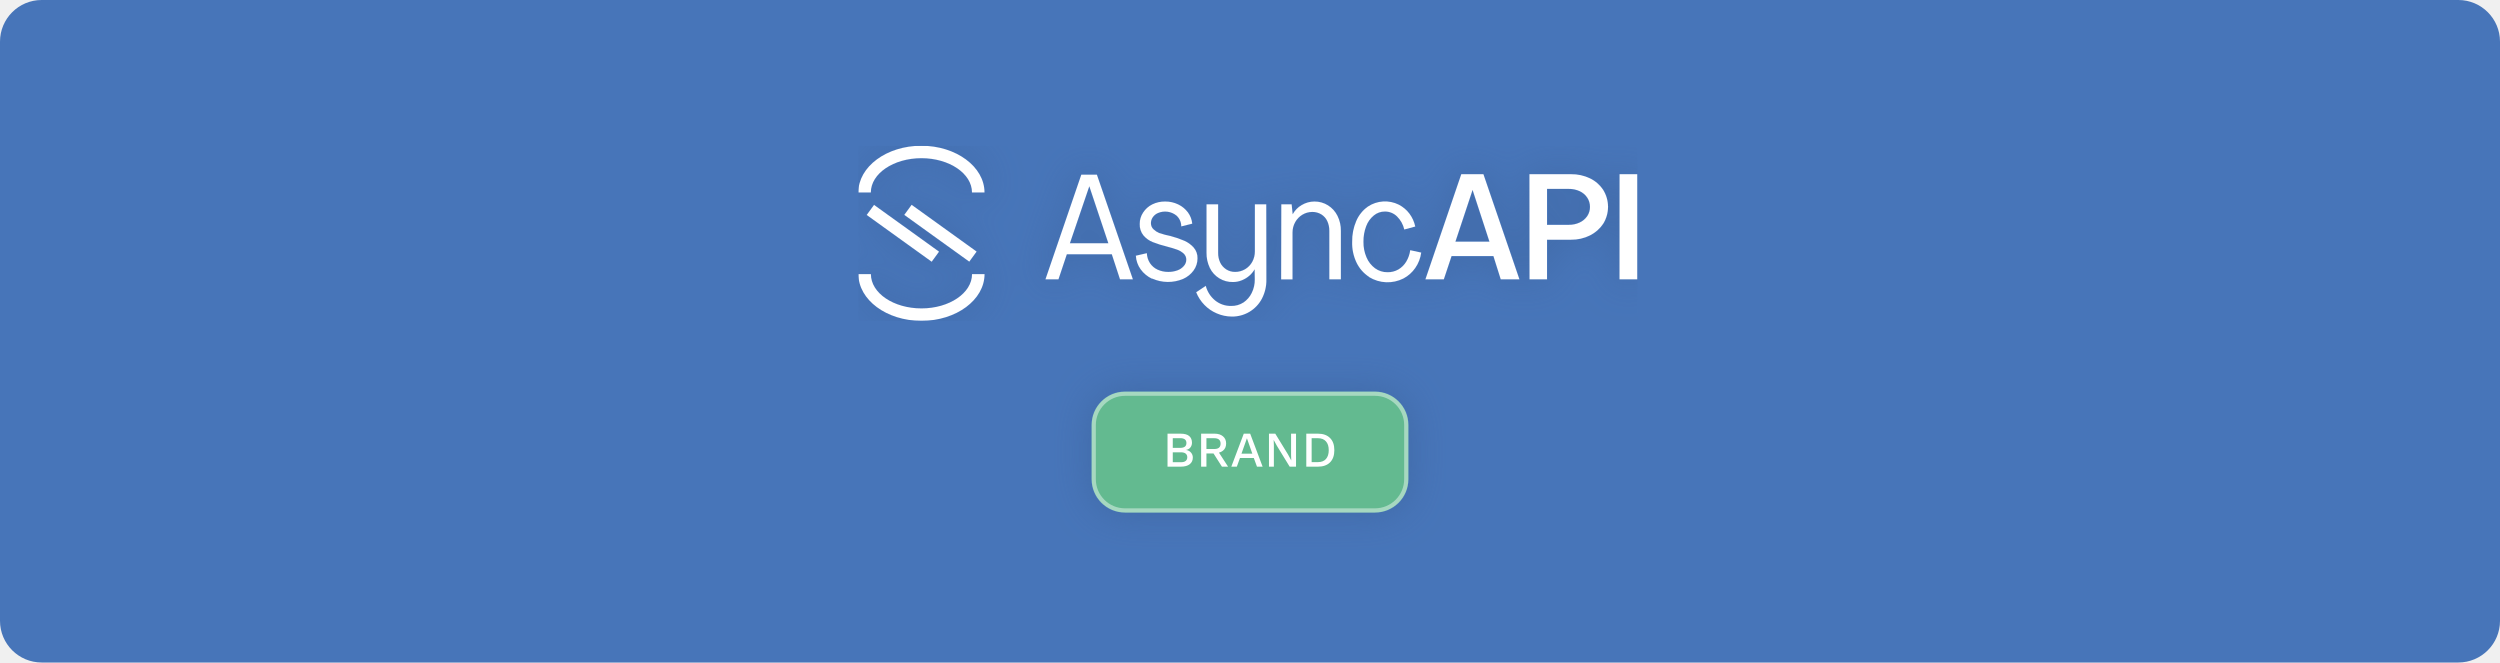
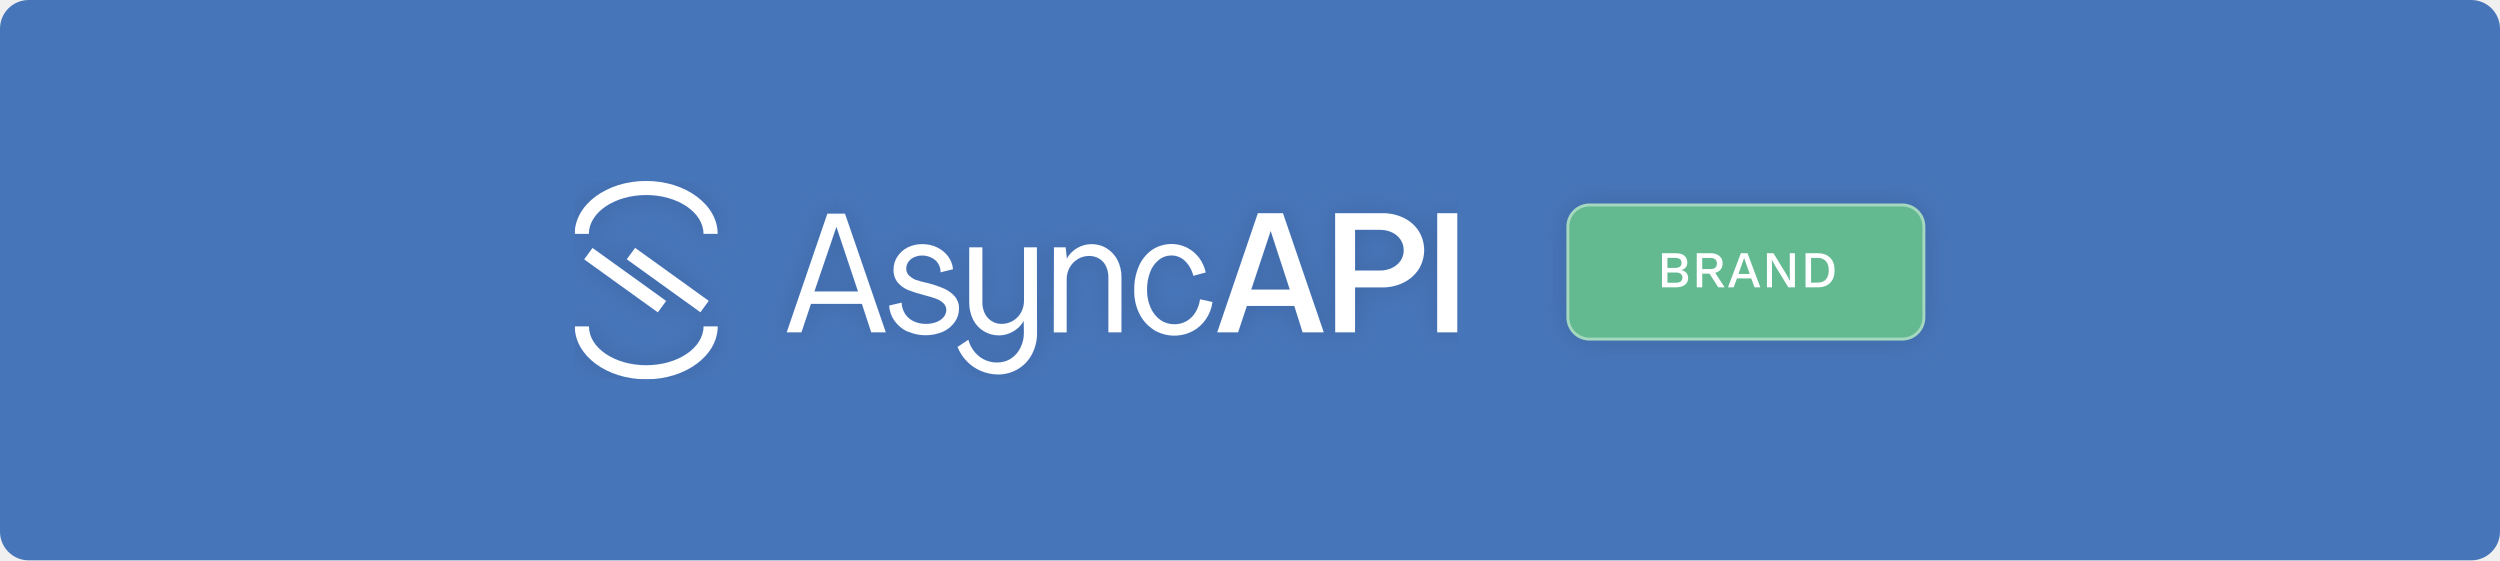
- <svg xmlns="http://www.w3.org/2000/svg" width="600" height="159" viewBox="0 0 600 159" fill="none">
-   <rect width="600" height="159" rx="10" fill="#4775B9" />
+ <svg xmlns="http://www.w3.org/2000/svg" width="870" height="195" viewBox="0 0 870 195" fill="none">
+   <rect width="870" height="195" rx="10" fill="#4775B9" />
  <g clip-path="url(#clip0_112_11)" filter="url(#filter0_d_112_11)">
-     <path d="M259.519 41.915H263.249L271.892 67.046H268.807L266.834 61.02H256.039L254.026 67.046H250.908L259.519 41.915ZM266.011 58.386L261.433 44.693L256.769 58.386H266.011Z" fill="white" />
-     <path d="M276.503 66.902C275.411 66.391 274.467 65.613 273.76 64.641C273.07 63.683 272.67 62.549 272.609 61.373L275.24 60.765C275.269 61.615 275.528 62.441 275.99 63.157C276.441 63.841 277.077 64.385 277.825 64.725C278.624 65.088 279.493 65.271 280.371 65.261C281.115 65.274 281.855 65.152 282.555 64.902C283.161 64.694 283.701 64.331 284.121 63.85C284.498 63.433 284.708 62.894 284.713 62.333C284.72 62.049 284.664 61.767 284.551 61.507C284.437 61.246 284.268 61.013 284.055 60.824C283.594 60.413 283.055 60.097 282.47 59.895C281.851 59.667 281.035 59.425 280.036 59.163C278.881 58.884 277.747 58.526 276.641 58.092C275.789 57.749 275.033 57.207 274.438 56.51C273.81 55.727 273.489 54.745 273.537 53.745C273.527 52.777 273.809 51.828 274.346 51.02C274.884 50.182 275.641 49.504 276.536 49.059C277.501 48.586 278.565 48.348 279.641 48.366C280.72 48.355 281.787 48.592 282.759 49.059C283.681 49.498 284.483 50.153 285.094 50.967C285.681 51.761 286.04 52.699 286.133 53.68L283.502 54.333C283.508 53.84 283.407 53.351 283.207 52.9C283.006 52.449 282.709 52.046 282.338 51.719C281.721 51.227 280.981 50.913 280.197 50.809C279.413 50.705 278.616 50.816 277.891 51.131C277.399 51.346 276.976 51.692 276.668 52.131C276.373 52.548 276.217 53.046 276.22 53.556C276.212 53.841 276.267 54.124 276.381 54.386C276.494 54.648 276.664 54.882 276.878 55.072C277.262 55.431 277.708 55.719 278.194 55.922C279.09 56.227 280.007 56.472 280.937 56.654C282.072 56.949 283.183 57.331 284.259 57.797C285.119 58.174 285.884 58.734 286.502 59.438C287.109 60.153 287.428 61.065 287.396 62C287.406 63.044 287.079 64.063 286.462 64.909C285.817 65.797 284.945 66.499 283.936 66.941C282.759 67.435 281.491 67.681 280.213 67.666C278.936 67.65 277.675 67.372 276.51 66.85L276.503 66.902Z" fill="white" />
-     <path d="M292.021 75.209C290.906 74.738 289.899 74.046 289.061 73.177C288.209 72.304 287.538 71.273 287.087 70.144L289.383 68.614C289.742 69.992 290.532 71.222 291.639 72.124C292.725 72.996 294.085 73.459 295.481 73.431C296.53 73.455 297.562 73.163 298.441 72.595C299.289 72.02 299.97 71.233 300.414 70.314C300.92 69.299 301.173 68.178 301.151 67.046L301.112 64.621C300.771 65.224 300.326 65.761 299.796 66.209C299.249 66.669 298.629 67.036 297.961 67.294C297.312 67.552 296.62 67.685 295.922 67.686C294.763 67.71 293.623 67.403 292.636 66.8C291.649 66.198 290.858 65.325 290.357 64.288C289.813 63.147 289.542 61.896 289.567 60.634V49.046H292.35V60.667C292.33 61.483 292.501 62.293 292.85 63.033C293.169 63.694 293.665 64.254 294.284 64.654C294.926 65.064 295.677 65.276 296.441 65.261C297.287 65.267 298.117 65.041 298.842 64.608C299.558 64.18 300.146 63.571 300.546 62.843C300.973 62.062 301.188 61.183 301.171 60.294V49.046H303.901L303.927 67.105C303.958 68.694 303.589 70.267 302.855 71.68C302.168 72.991 301.127 74.087 299.849 74.846C298.572 75.604 297.107 75.995 295.619 75.974C294.38 75.964 293.156 75.704 292.021 75.209V75.209Z" fill="white" />
-     <path d="M307.519 49.046H309.992L310.242 51.431C310.748 50.499 311.507 49.727 312.432 49.203C313.342 48.659 314.383 48.37 315.445 48.366C316.609 48.35 317.752 48.673 318.734 49.294C319.704 49.91 320.487 50.778 320.997 51.804C321.552 52.93 321.829 54.171 321.806 55.425V67.046H319.043V55.425C319.057 54.614 318.891 53.811 318.557 53.072C318.25 52.403 317.751 51.839 317.123 51.451C316.47 51.053 315.717 50.849 314.952 50.863C314.117 50.86 313.298 51.086 312.584 51.516C311.864 51.945 311.27 52.553 310.86 53.281C310.419 54.058 310.192 54.938 310.202 55.83V67.059H307.479L307.519 49.046Z" fill="white" />
-     <path d="M328.575 66.451C327.27 65.601 326.228 64.409 325.562 63.007C324.824 61.454 324.468 59.749 324.523 58.033C324.492 56.313 324.828 54.607 325.51 53.026C326.099 51.648 327.059 50.459 328.285 49.588C329.37 48.862 330.63 48.436 331.935 48.354C333.241 48.273 334.544 48.538 335.712 49.124C336.705 49.636 337.57 50.361 338.245 51.248C338.939 52.172 339.422 53.237 339.659 54.366L337.028 55.078C336.76 53.889 336.155 52.8 335.284 51.941C334.9 51.562 334.445 51.263 333.943 51.061C333.442 50.859 332.905 50.758 332.364 50.765C331.405 50.76 330.474 51.088 329.733 51.693C328.895 52.373 328.256 53.265 327.884 54.275C327.428 55.475 327.204 56.75 327.226 58.033C327.201 59.319 327.453 60.596 327.963 61.778C328.397 62.816 329.103 63.719 330.009 64.392C330.868 65.015 331.906 65.345 332.969 65.333C333.89 65.361 334.8 65.134 335.6 64.68C336.386 64.222 337.041 63.572 337.501 62.791C338.006 61.951 338.331 61.016 338.455 60.046L341.086 60.621C340.917 61.945 340.43 63.209 339.665 64.307C338.939 65.369 337.961 66.238 336.817 66.837C335.534 67.486 334.104 67.796 332.665 67.738C331.226 67.68 329.827 67.254 328.601 66.503L328.575 66.451Z" fill="white" />
-     <path d="M350.71 41.81H356.018L364.662 67.046H360.182L358.419 61.451H348.375L346.513 67.046H342.099L350.71 41.81ZM357.472 57.993L353.42 45.575L349.296 57.993H357.472Z" fill="white" />
-     <path d="M367.069 41.81H377.042C378.616 41.784 380.175 42.124 381.594 42.804C382.888 43.427 383.987 44.39 384.771 45.588C385.526 46.807 385.925 48.21 385.925 49.641C385.925 51.071 385.526 52.474 384.771 53.693C383.979 54.889 382.883 55.856 381.594 56.497C380.186 57.198 378.629 57.552 377.055 57.529H371.286V67.046H367.089L367.069 41.81ZM376.548 53.961C377.434 53.971 378.311 53.783 379.114 53.412C379.852 53.073 380.484 52.542 380.942 51.876C381.383 51.216 381.613 50.439 381.6 49.647C381.607 48.858 381.378 48.085 380.942 47.425C380.497 46.759 379.876 46.228 379.147 45.889C378.324 45.507 377.424 45.317 376.515 45.333H371.286V53.961H376.548Z" fill="white" />
-     <path d="M388.698 41.81H392.993V67.046H388.685L388.698 41.81Z" fill="white" />
-     <path d="M221.143 77C212.795 77 206.013 71.967 206.013 65.784H209.013C209.013 70.359 214.459 74.02 221.156 74.02C227.852 74.02 233.292 70.327 233.292 65.784H236.292C236.279 71.967 229.49 77 221.143 77Z" fill="white" />
-     <path d="M236.279 46.19H233.279C233.279 41.654 227.832 37.961 221.143 37.961C214.453 37.961 209 41.654 209 46.19H206C206 40.007 212.795 34.98 221.129 34.98C229.464 34.98 236.279 40.026 236.279 46.19Z" fill="white" />
-     <path d="M209.77 49.178L208.01 51.592L223.605 62.812L225.364 60.399L209.77 49.178Z" fill="white" />
-     <path d="M218.79 49.159L217.031 51.572L232.625 62.793L234.384 60.379L218.79 49.159Z" fill="white" />
+     <path d="M287.927 74.361H294.055L308.255 115.649H303.187L299.944 105.748H282.21L278.903 115.649H273.78L287.927 74.361ZM298.594 101.421L291.072 78.924L283.41 101.421H298.594Z" fill="white" />
+     <path d="M315.831 115.412C314.036 114.574 312.485 113.295 311.324 111.697C310.19 110.124 309.534 108.26 309.433 106.328L313.756 105.329C313.803 106.726 314.228 108.084 314.988 109.259C315.729 110.383 316.774 111.276 318.003 111.837C319.315 112.433 320.743 112.733 322.186 112.717C323.408 112.737 324.623 112.537 325.774 112.126C326.769 111.784 327.656 111.188 328.346 110.398C328.965 109.713 329.311 108.827 329.318 107.906C329.33 107.44 329.239 106.976 329.052 106.548C328.866 106.12 328.588 105.737 328.238 105.426C327.48 104.751 326.595 104.233 325.633 103.901C324.617 103.525 323.277 103.128 321.634 102.698C319.737 102.239 317.874 101.651 316.058 100.937C314.657 100.375 313.415 99.484 312.437 98.339C311.406 97.053 310.879 95.439 310.957 93.797C310.941 92.206 311.404 90.647 312.286 89.319C313.171 87.942 314.415 86.829 315.885 86.097C317.47 85.32 319.219 84.93 320.986 84.959C322.759 84.941 324.512 85.33 326.109 86.097C327.624 86.819 328.941 87.895 329.945 89.233C330.91 90.537 331.5 92.078 331.653 93.689L327.33 94.763C327.34 93.953 327.174 93.15 326.844 92.409C326.514 91.667 326.027 91.005 325.417 90.468C324.404 89.66 323.187 89.143 321.9 88.973C320.612 88.802 319.302 88.985 318.111 89.501C317.302 89.856 316.607 90.424 316.101 91.144C315.617 91.83 315.36 92.648 315.366 93.485C315.353 93.954 315.443 94.419 315.63 94.849C315.816 95.28 316.095 95.664 316.447 95.977C317.078 96.566 317.81 97.039 318.608 97.372C320.081 97.875 321.587 98.277 323.115 98.575C324.981 99.06 326.805 99.688 328.573 100.454C329.985 101.073 331.243 101.993 332.258 103.149C333.255 104.323 333.779 105.823 333.728 107.359C333.743 109.074 333.205 110.748 332.193 112.137C331.133 113.597 329.701 114.75 328.043 115.477C326.108 116.288 324.026 116.693 321.927 116.667C319.827 116.641 317.756 116.185 315.842 115.326L315.831 115.412Z" fill="white" />
+     <path d="M341.325 129.06C339.493 128.286 337.839 127.149 336.462 125.721C335.063 124.287 333.961 122.594 333.22 120.738L336.991 118.226C337.58 120.49 338.879 122.509 340.698 123.992C342.481 125.425 344.717 126.185 347.01 126.14C348.733 126.178 350.428 125.699 351.873 124.765C353.267 123.821 354.385 122.528 355.115 121.018C355.946 119.35 356.361 117.509 356.325 115.648L356.261 111.665C355.701 112.655 354.969 113.538 354.099 114.274C353.2 115.029 352.181 115.632 351.084 116.057C350.018 116.48 348.881 116.699 347.734 116.701C345.831 116.741 343.957 116.235 342.336 115.245C340.714 114.255 339.414 112.822 338.591 111.117C337.697 109.243 337.253 107.188 337.294 105.115V86.076H341.865V105.168C341.833 106.51 342.114 107.84 342.687 109.055C343.211 110.141 344.026 111.063 345.043 111.718C346.099 112.393 347.332 112.741 348.587 112.717C349.977 112.726 351.341 112.354 352.532 111.643C353.708 110.941 354.674 109.94 355.331 108.744C356.033 107.46 356.387 106.017 356.358 104.556V86.076H360.843L360.886 115.745C360.936 118.357 360.331 120.94 359.124 123.262C357.995 125.417 356.286 127.217 354.187 128.463C352.088 129.709 349.681 130.35 347.237 130.317C345.201 130.301 343.189 129.873 341.325 129.06V129.06Z" fill="white" />
+     <path d="M366.787 86.076H370.85L371.261 89.995C372.092 88.464 373.339 87.195 374.86 86.334C376.354 85.44 378.065 84.965 379.809 84.959C381.721 84.933 383.6 85.463 385.213 86.484C386.807 87.496 388.092 88.922 388.93 90.607C389.842 92.458 390.297 94.497 390.26 96.556V115.649H385.721V96.556C385.744 95.225 385.471 93.905 384.921 92.691C384.417 91.592 383.597 90.665 382.565 90.028C381.493 89.374 380.256 89.039 378.999 89.061C377.627 89.057 376.281 89.428 375.108 90.135C373.926 90.839 372.95 91.839 372.277 93.034C371.551 94.311 371.178 95.756 371.196 97.222V115.67H366.722L366.787 86.076Z" fill="white" />
+     <path d="M401.38 114.671C399.237 113.274 397.524 111.316 396.431 109.012C395.218 106.461 394.633 103.661 394.723 100.841C394.672 98.016 395.224 95.213 396.344 92.615C397.313 90.352 398.891 88.397 400.905 86.967C402.687 85.774 404.757 85.074 406.901 84.94C409.046 84.806 411.188 85.242 413.106 86.205C414.738 87.045 416.159 88.238 417.267 89.695C418.408 91.213 419.201 92.961 419.59 94.817L415.268 95.987C414.827 94.033 413.833 92.245 412.404 90.833C411.773 90.211 411.024 89.719 410.2 89.387C409.376 89.056 408.494 88.89 407.605 88.9C406.03 88.893 404.501 89.432 403.282 90.425C401.906 91.543 400.857 93.008 400.246 94.666C399.495 96.638 399.129 98.733 399.165 100.841C399.124 102.954 399.536 105.051 400.375 106.994C401.088 108.699 402.249 110.182 403.736 111.289C405.147 112.311 406.853 112.854 408.599 112.835C410.112 112.88 411.608 112.508 412.922 111.761C414.214 111.01 415.289 109.941 416.046 108.658C416.875 107.278 417.409 105.743 417.613 104.148L421.935 105.093C421.657 107.269 420.857 109.346 419.601 111.149C418.407 112.894 416.8 114.321 414.922 115.305C412.813 116.372 410.464 116.882 408.1 116.786C405.737 116.69 403.437 115.991 401.424 114.757L401.38 114.671Z" fill="white" />
+     <path d="M437.746 74.189H446.468L460.668 115.649H453.309L450.412 106.457H433.91L430.851 115.649H423.6L437.746 74.189ZM448.856 100.776L442.199 80.374L435.423 100.776H448.856Z" fill="white" />
+     <path d="M464.624 74.189H481.007C483.594 74.146 486.155 74.705 488.486 75.821C490.613 76.845 492.418 78.427 493.706 80.396C494.946 82.398 495.602 84.702 495.602 87.053C495.602 89.404 494.946 91.709 493.706 93.711C492.404 95.676 490.604 97.265 488.486 98.317C486.173 99.469 483.616 100.051 481.029 100.014H471.551V115.648H464.656L464.624 74.189ZM480.197 94.151C481.652 94.167 483.092 93.859 484.412 93.249C485.624 92.693 486.662 91.821 487.416 90.725C488.14 89.641 488.517 88.365 488.497 87.064C488.508 85.767 488.132 84.497 487.416 83.413C486.684 82.319 485.663 81.446 484.466 80.889C483.113 80.262 481.635 79.95 480.143 79.977H471.551V94.151H480.197Z" fill="white" />
+     <path d="M500.158 74.189H507.215V115.649H500.136L500.158 74.189Z" fill="white" />
+     <path d="M224.878 132.002C211.164 132.002 200.022 123.734 200.022 113.576H204.95C204.95 121.093 213.898 127.106 224.9 127.106C235.901 127.106 244.839 121.039 244.839 113.576H249.767C249.745 123.734 238.592 132.002 224.878 132.002Z" fill="white" />
+     <path d="M249.745 81.383H244.817C244.817 73.931 235.869 67.864 224.878 67.864C213.887 67.864 204.928 73.931 204.928 81.383H200C200 71.225 211.164 62.968 224.856 62.968C238.549 62.968 249.745 71.257 249.745 81.383Z" fill="white" />
+     <path d="M206.193 86.293L203.303 90.259L228.923 108.694L231.814 104.728L206.193 86.293Z" fill="white" />
+     <path d="M221.013 86.261L218.123 90.227L243.743 108.661L246.633 104.696L221.013 86.261Z" fill="white" />
  </g>
  <g filter="url(#filter1_d_112_11)">
-     <rect x="262" y="94" width="76" height="29" rx="8" fill="#63BA90" />
-     <rect x="262.5" y="94.5" width="75" height="28" rx="7.5" stroke="white" stroke-opacity="0.43" />
-     <path d="M280.206 112V104.08H283.326C284.278 104.08 284.974 104.272 285.414 104.656C285.854 105.04 286.074 105.572 286.074 106.252C286.074 106.668 285.954 107.04 285.714 107.368C285.474 107.688 285.122 107.892 284.658 107.98V107.992C285.17 108.072 285.566 108.284 285.846 108.628C286.134 108.964 286.278 109.356 286.278 109.804C286.278 110.484 286.03 111.02 285.534 111.412C285.038 111.804 284.318 112 283.374 112H280.206ZM281.466 110.932H283.434C283.938 110.932 284.314 110.828 284.562 110.62C284.818 110.412 284.946 110.12 284.946 109.744C284.946 109.368 284.818 109.076 284.562 108.868C284.314 108.66 283.938 108.556 283.434 108.556H281.466V110.932ZM281.466 107.488H283.23C284.238 107.488 284.742 107.1 284.742 106.324C284.742 105.548 284.238 105.16 283.23 105.16H281.466V107.488ZM291.499 104.08C292.347 104.08 293.019 104.292 293.515 104.716C294.019 105.14 294.271 105.712 294.271 106.432C294.271 107.176 294.019 107.752 293.515 108.16C293.019 108.56 292.347 108.76 291.499 108.76L291.379 108.832H289.543V112H288.271V104.08H291.499ZM291.403 107.764C291.923 107.764 292.307 107.66 292.555 107.452C292.811 107.236 292.939 106.908 292.939 106.468C292.939 106.036 292.811 105.712 292.555 105.496C292.307 105.28 291.923 105.172 291.403 105.172H289.543V107.764H291.403ZM292.159 108.028L294.739 112H293.263L291.055 108.532L292.159 108.028ZM303.029 112H301.673L300.917 109.924H297.593L296.837 112H295.517L298.505 104.08H300.041L303.029 112ZM297.953 108.88H300.557L299.261 105.184L297.953 108.88ZM311.046 104.08V112H309.522L306.462 107.008L305.694 105.604H305.682L305.73 106.888V112H304.554V104.08H306.066L309.114 109.06L309.894 110.488H309.906L309.858 109.192V104.08H311.046ZM316.306 104.08C317.546 104.08 318.51 104.424 319.198 105.112C319.894 105.792 320.242 106.768 320.242 108.04C320.242 109.312 319.894 110.292 319.198 110.98C318.51 111.66 317.546 112 316.306 112H313.51V104.08H316.306ZM316.306 110.908C317.146 110.908 317.786 110.66 318.226 110.164C318.674 109.66 318.898 108.952 318.898 108.04C318.898 107.128 318.674 106.424 318.226 105.928C317.786 105.424 317.146 105.172 316.306 105.172H314.794V110.908H316.306Z" fill="white" />
+     <rect x="545.138" y="70.844" width="124.862" height="47.645" rx="8" fill="#63BA90" />
+     <rect x="545.638" y="71.344" width="123.862" height="46.645" rx="7.5" stroke="white" stroke-opacity="0.43" />
+     <path d="M578.373 100V88.12H583.053C584.481 88.12 585.525 88.408 586.185 88.984C586.845 89.56 587.175 90.358 587.175 91.378C587.175 92.002 586.995 92.56 586.635 93.052C586.275 93.532 585.747 93.838 585.051 93.97V93.988C585.819 94.108 586.413 94.426 586.833 94.942C587.265 95.446 587.481 96.034 587.481 96.706C587.481 97.726 587.109 98.53 586.365 99.118C585.621 99.706 584.541 100 583.125 100H578.373ZM580.263 98.398H583.215C583.971 98.398 584.535 98.242 584.907 97.93C585.291 97.618 585.483 97.18 585.483 96.616C585.483 96.052 585.291 95.614 584.907 95.302C584.535 94.99 583.971 94.834 583.215 94.834H580.263V98.398ZM580.263 93.232H582.909C584.421 93.232 585.177 92.65 585.177 91.486C585.177 90.322 584.421 89.74 582.909 89.74H580.263V93.232ZM595.313 88.12C596.585 88.12 597.593 88.438 598.337 89.074C599.093 89.71 599.471 90.568 599.471 91.648C599.471 92.764 599.093 93.628 598.337 94.24C597.593 94.84 596.585 95.14 595.313 95.14L595.133 95.248H592.379V100H590.471V88.12H595.313ZM595.169 93.646C595.949 93.646 596.525 93.49 596.897 93.178C597.281 92.854 597.473 92.362 597.473 91.702C597.473 91.054 597.281 90.568 596.897 90.244C596.525 89.92 595.949 89.758 595.169 89.758H592.379V93.646H595.169ZM596.303 94.042L600.173 100H597.959L594.647 94.798L596.303 94.042ZM612.608 100H610.574L609.44 96.886H604.454L603.32 100H601.34L605.822 88.12H608.126L612.608 100ZM604.994 95.32H608.9L606.956 89.776L604.994 95.32ZM624.633 88.12V100H622.347L617.757 92.512L616.605 90.406H616.587L616.659 92.332V100H614.895V88.12H617.163L621.735 95.59L622.905 97.732H622.923L622.851 95.788V88.12H624.633ZM632.523 88.12C634.383 88.12 635.829 88.636 636.861 89.668C637.905 90.688 638.427 92.152 638.427 94.06C638.427 95.968 637.905 97.438 636.861 98.47C635.829 99.49 634.383 100 632.523 100H628.329V88.12H632.523ZM632.523 98.362C633.783 98.362 634.743 97.99 635.403 97.246C636.075 96.49 636.411 95.428 636.411 94.06C636.411 92.692 636.075 91.636 635.403 90.892C634.743 90.136 633.783 89.758 632.523 89.758H630.255V98.362H632.523Z" fill="white" />
  </g>
  <defs>
-     <filter id="filter0_d_112_11" x="197" y="26" width="205" height="60" filterUnits="userSpaceOnUse" color-interpolation-filters="sRGB">
+     <filter id="filter0_d_112_11" x="191" y="54" width="325.225" height="87.002" filterUnits="userSpaceOnUse" color-interpolation-filters="sRGB">
      <feFlood flood-opacity="0" result="BackgroundImageFix" />
      <feColorMatrix in="SourceAlpha" type="matrix" values="0 0 0 0 0 0 0 0 0 0 0 0 0 0 0 0 0 0 127 0" result="hardAlpha" />
      <feOffset />
      <feGaussianBlur stdDeviation="4.5" />
      <feComposite in2="hardAlpha" operator="out" />
      <feColorMatrix type="matrix" values="0 0 0 0 0.22 0 0 0 0 0.363 0 0 0 0 0.575 0 0 0 0.5 0" />
      <feBlend mode="normal" in2="BackgroundImageFix" result="effect1_dropShadow_112_11" />
      <feBlend mode="normal" in="SourceGraphic" in2="effect1_dropShadow_112_11" result="shape" />
    </filter>
-     <filter id="filter1_d_112_11" x="253" y="85" width="94" height="47" filterUnits="userSpaceOnUse" color-interpolation-filters="sRGB">
+     <filter id="filter1_d_112_11" x="536.138" y="61.844" width="142.862" height="65.645" filterUnits="userSpaceOnUse" color-interpolation-filters="sRGB">
      <feFlood flood-opacity="0" result="BackgroundImageFix" />
      <feColorMatrix in="SourceAlpha" type="matrix" values="0 0 0 0 0 0 0 0 0 0 0 0 0 0 0 0 0 0 127 0" result="hardAlpha" />
      <feOffset />
      <feGaussianBlur stdDeviation="4.5" />
      <feComposite in2="hardAlpha" operator="out" />
      <feColorMatrix type="matrix" values="0 0 0 0 0.22 0 0 0 0 0.363 0 0 0 0 0.575 0 0 0 0.5 0" />
      <feBlend mode="normal" in2="BackgroundImageFix" result="effect1_dropShadow_112_11" />
      <feBlend mode="normal" in="SourceGraphic" in2="effect1_dropShadow_112_11" result="shape" />
    </filter>
    <clipPath id="clip0_112_11">
-       <rect width="187" height="42" fill="white" transform="translate(206 35)" />
+       <rect width="307.225" height="69.002" fill="white" transform="translate(200 63)" />
    </clipPath>
  </defs>
</svg>
